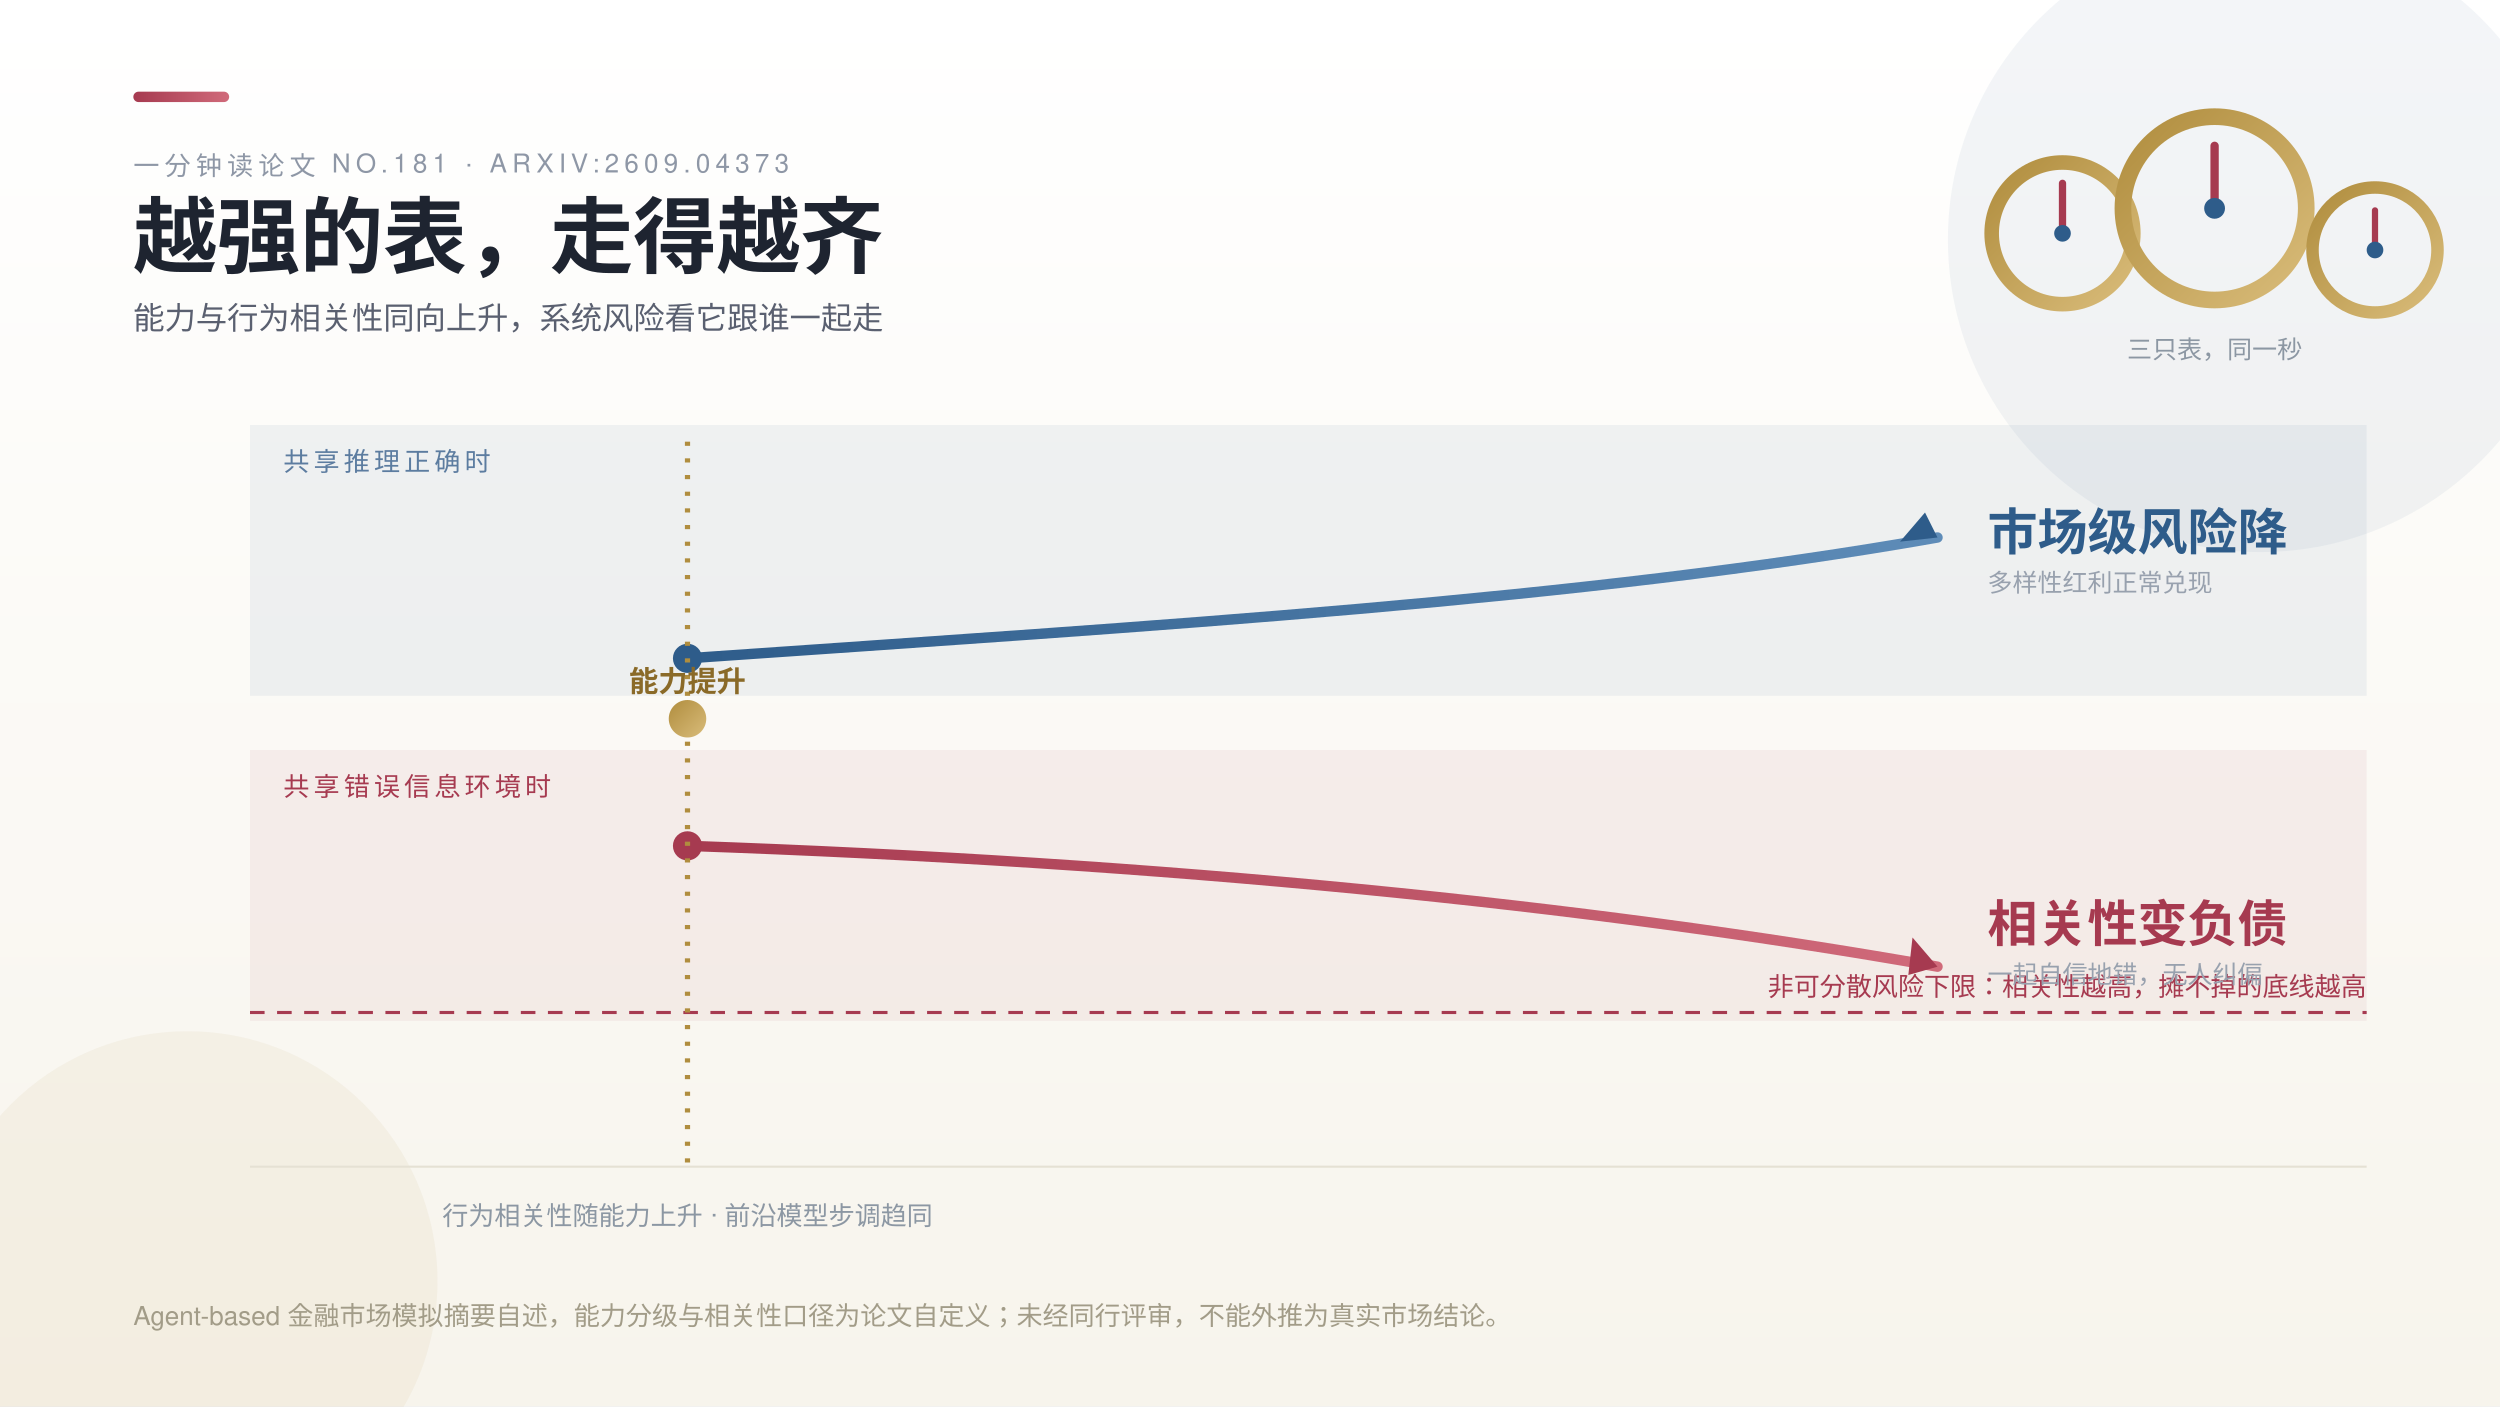
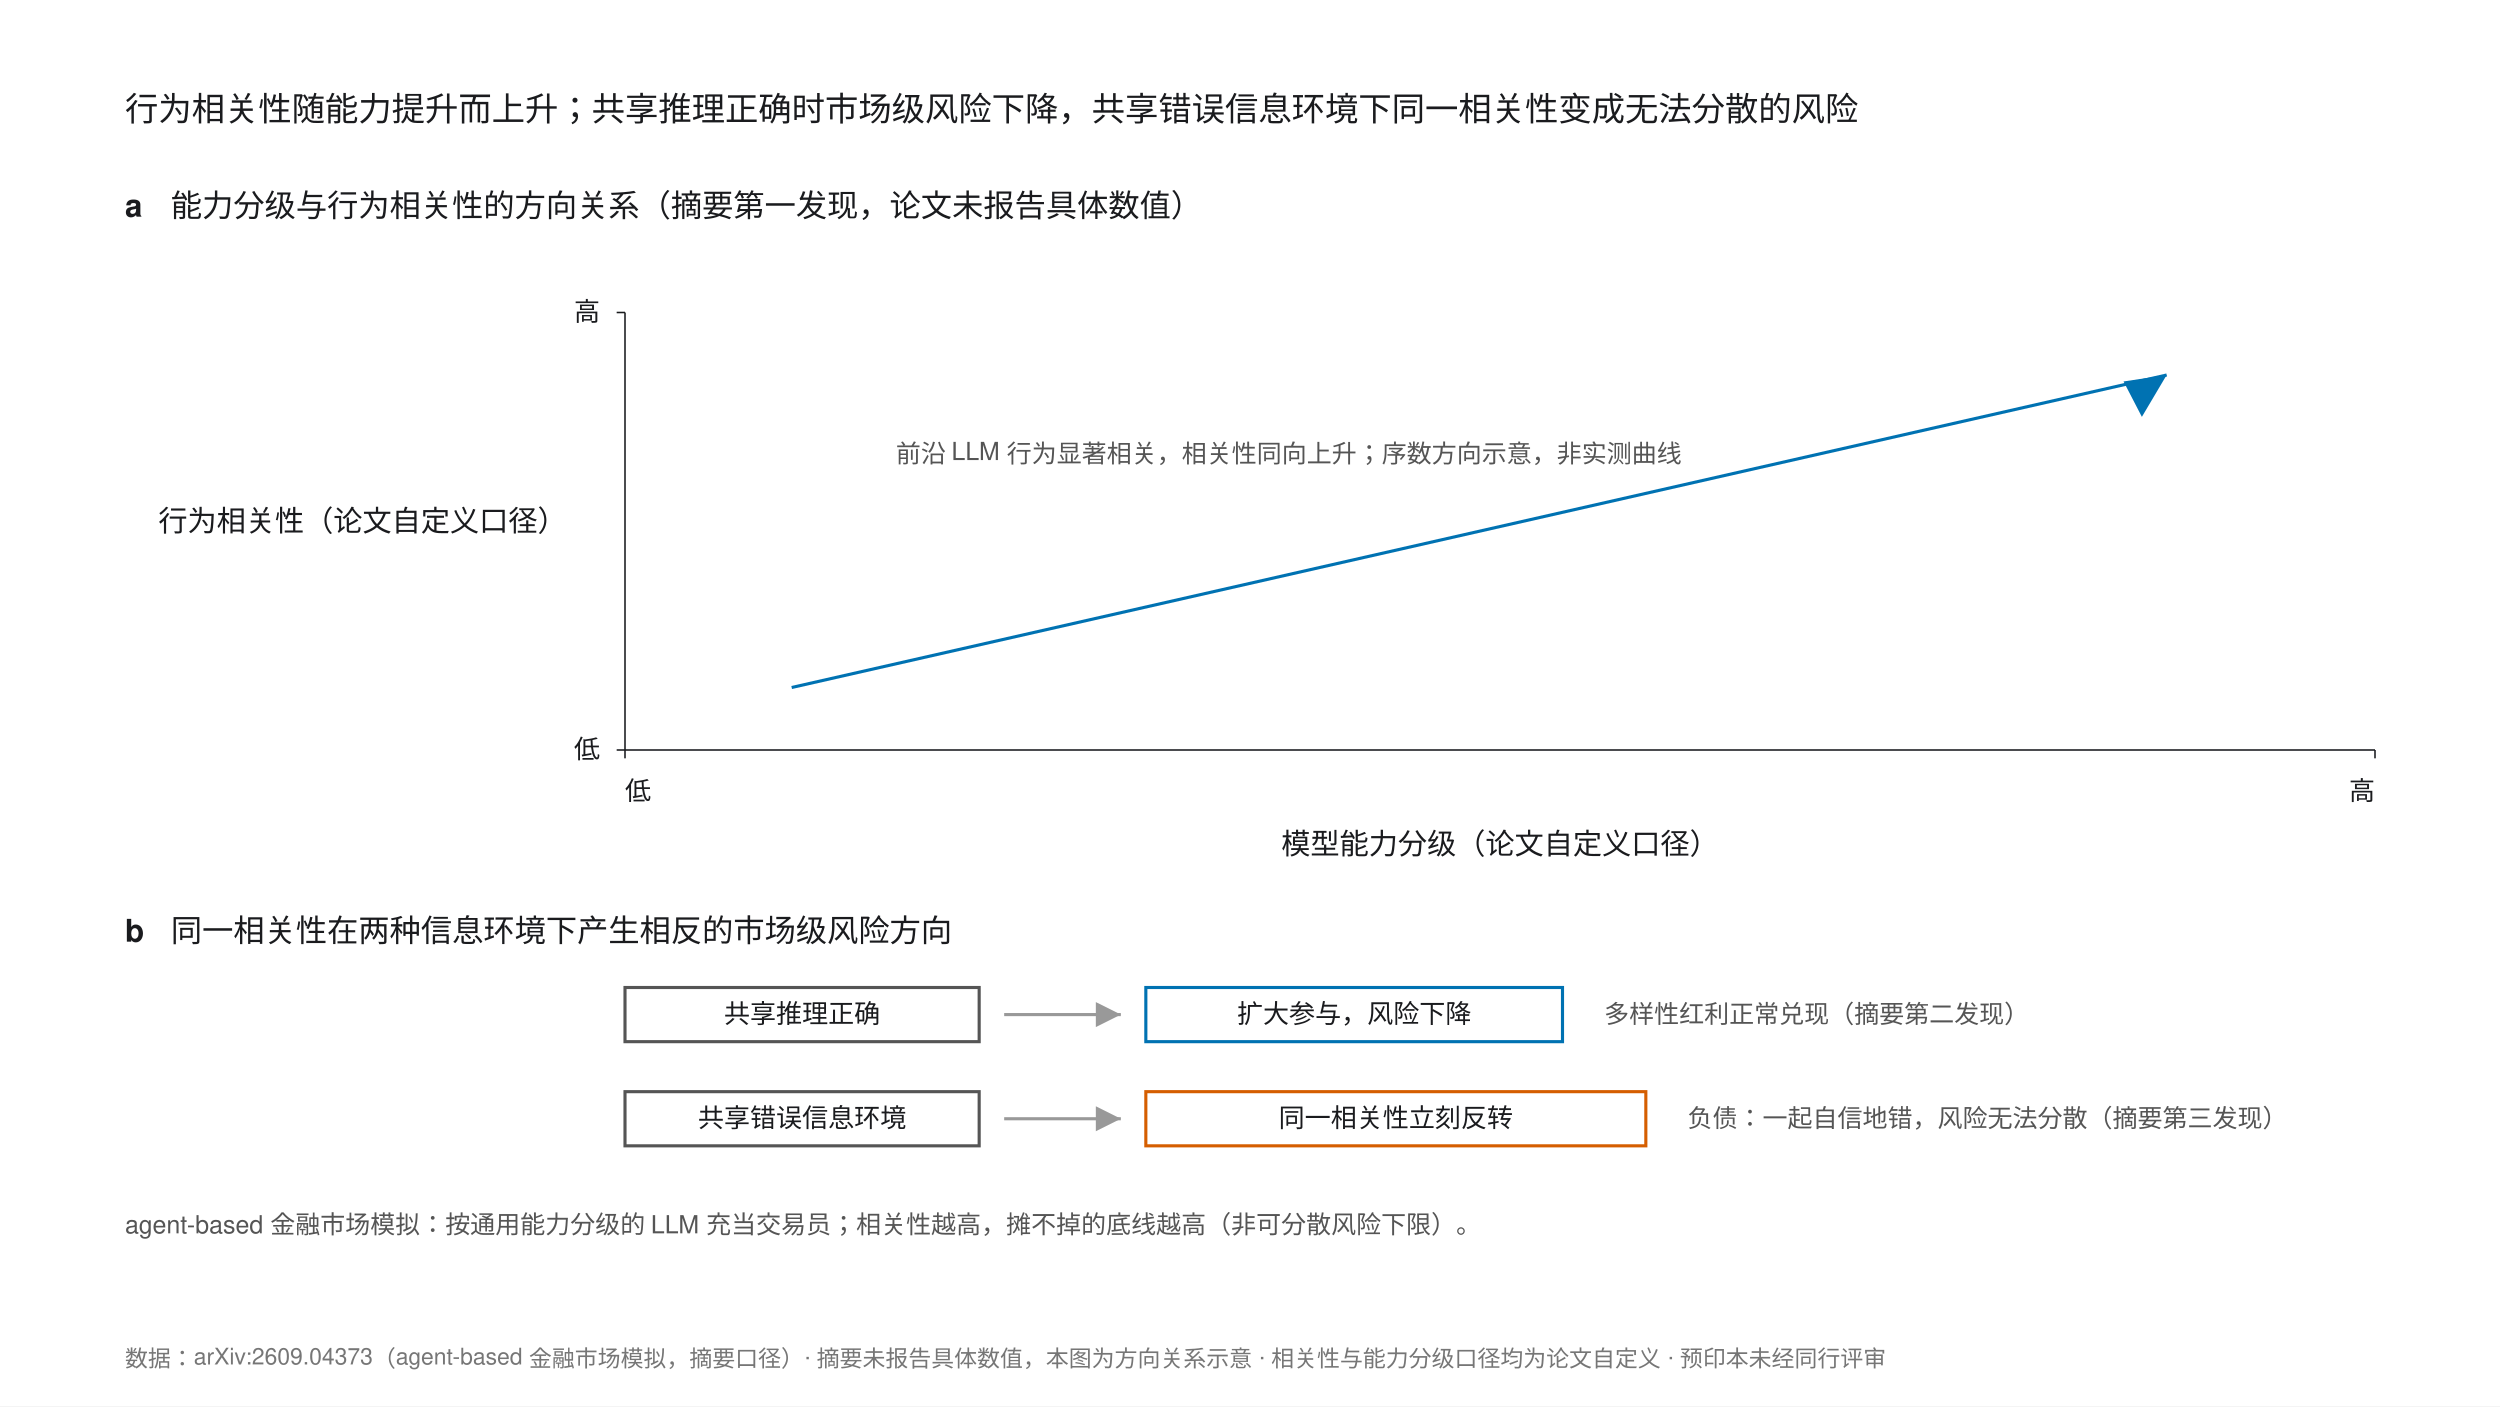
- <svg xmlns="http://www.w3.org/2000/svg" width="1200" height="675" viewBox="0 0 1200 675" font-family="'PingFang SC','Helvetica Neue',Helvetica,'Microsoft YaHei',sans-serif">
-   <defs>
-     <style>
-       .serif { font-family: 'Noto Serif SC','Songti SC','STSong',serif; }
-       .k { font-size: 12.5px; letter-spacing: 2.5px; fill: #8E97A6; }
-       .rl { font-size: 15px; fill: #3F4A5A; }
-       .val { font-size: 24px; font-weight: 700; }
-       .b { font-size: 12px; fill: #98A1AE; }
-     </style>
-     <linearGradient id="bg" x1="0" y1="0" x2="0" y2="1">
-       <stop offset="0" stop-color="#FFFFFF" />
-       <stop offset="1" stop-color="#F7F4EC" />
-     </linearGradient>
-     <linearGradient id="gGear" x1="0" y1="0" x2="1" y2="1">
-       <stop offset="0" stop-color="#B08D3E" />
-       <stop offset="1" stop-color="#D9BC7A" />
-     </linearGradient>
-     <linearGradient id="gBlue" x1="0" y1="0" x2="1" y2="0">
-       <stop offset="0" stop-color="#2E5C8A" />
-       <stop offset="1" stop-color="#5E8CB8" />
-     </linearGradient>
-     <linearGradient id="gWine" x1="0" y1="0" x2="1" y2="0">
-       <stop offset="0" stop-color="#A63A50" />
-       <stop offset="1" stop-color="#D06A7A" />
-     </linearGradient>
-   </defs>
-   <rect width="1200" height="675" fill="url(#bg)" />
-   <circle cx="1085" cy="115" r="150" fill="#2E5C8A" opacity="0.06" />
-   <circle cx="90" cy="615" r="120" fill="#B08D3E" opacity="0.07" />
-   <rect x="64" y="44" width="46" height="5" rx="2.5" fill="url(#gWine)" />
-   <text class="k" x="64" y="84">一分钟读论文 NO.181 · ARXIV:2609.04373</text>
-   <text class="serif" x="64" y="128" font-size="40" font-weight="700" fill="#1E2430">越强的表，走得越齐</text>
-   <text x="64" y="158" font-size="15" fill="#5A6070">能力与行为相关性同向上升，系统风险看它跟谁一起走</text>
-   <g>
-     <circle cx="990" cy="112" r="34" fill="none" stroke="url(#gGear)" stroke-width="7" />
-     <line x1="990" y1="112" x2="990" y2="88" stroke="#A63A50" stroke-width="3.5" stroke-linecap="round" />
-     <circle cx="990" cy="112" r="4" fill="#2E5C8A" />
-     <circle cx="1063" cy="100" r="44" fill="none" stroke="url(#gGear)" stroke-width="8" />
-     <line x1="1063" y1="100" x2="1063" y2="70" stroke="#A63A50" stroke-width="4" stroke-linecap="round" />
-     <circle cx="1063" cy="100" r="5" fill="#2E5C8A" />
-     <circle cx="1140" cy="120" r="30" fill="none" stroke="url(#gGear)" stroke-width="6" />
-     <line x1="1140" y1="120" x2="1140" y2="101" stroke="#A63A50" stroke-width="3" stroke-linecap="round" />
-     <circle cx="1140" cy="120" r="4" fill="#2E5C8A" />
-     <text x="1063" y="172" text-anchor="middle" font-size="12" fill="#8C97A3">三只表，同一秒</text>
+ <svg xmlns="http://www.w3.org/2000/svg" width="1200" height="675" viewBox="0 0 1200 675" font-family="'PingFang SC','Helvetica Neue',Helvetica,Arial,sans-serif">
+   <rect width="1200" height="675" fill="#FFFFFF" />
+   <text x="60" y="58" font-size="16" fill="#1A1B1E">行为相关性随能力提升而上升；共享推理正确时市场级风险下降，共享错误信息环境下同一相关性变成无法分散的风险</text>
+   <text x="60" y="104" font-size="15" font-weight="bold" fill="#1A1B1E">a</text>
+   <text x="82" y="104" font-size="15" fill="#1A1B1E">能力分级与行为相关性的方向关系（摘要第一发现，论文未报告具体数值）</text>
+   <line x1="300" y1="360" x2="1140" y2="360" stroke="#1A1B1E" stroke-width="0.75" />
+   <line x1="300" y1="150" x2="300" y2="360" stroke="#1A1B1E" stroke-width="0.75" />
+   <g stroke="#1A1B1E" stroke-width="0.75">
+     <line x1="300" y1="360" x2="300" y2="364" />
+     <line x1="1140" y1="360" x2="1140" y2="364" />
+     <line x1="300" y1="360" x2="296" y2="360" />
+     <line x1="300" y1="150" x2="296" y2="150" />
  </g>
-   <g>
-     <line x1="120" y1="560" x2="1136" y2="560" stroke="#E5E1D4" stroke-width="1" />
-     <line x1="120" y1="486" x2="1136" y2="486" stroke="#A63A50" stroke-width="1.5" stroke-dasharray="7 6" />
-     <text x="1136" y="478" text-anchor="end" font-size="12.5" fill="#A63A50">非可分散风险下限：相关性越高，摊不掉的底线越高</text>
-     <rect x="120" y="204" width="1016" height="130" fill="#2E5C8A" opacity="0.07" />
-     <text x="136" y="226" font-size="12.5" letter-spacing="2" fill="#5C7CA0">共享推理正确时</text>
-     <path d="M 330 316 C 560 300 760 288 930 258" fill="none" stroke="url(#gBlue)" stroke-width="5" stroke-linecap="round" />
-     <path d="M 930 258 l -18 2 l 12 -14 z" fill="#2E5C8A" />
-     <circle cx="330" cy="316" r="7" fill="#2E5C8A" />
-     <text x="954" y="264" class="val" fill="#2E5C8A">市场级风险降</text>
-     <text x="954" y="284" class="b">多样性红利正常兑现</text>
-     <rect x="120" y="360" width="1016" height="130" fill="#A63A50" opacity="0.07" />
-     <text x="136" y="382" font-size="12.5" letter-spacing="2" fill="#A63A50">共享错误信息环境时</text>
-     <path d="M 330 406 C 560 414 760 434 930 464" fill="none" stroke="url(#gWine)" stroke-width="5" stroke-linecap="round" />
-     <path d="M 930 464 l -12 -14 l -2 18 z" fill="#A63A50" />
-     <circle cx="330" cy="406" r="7" fill="#A63A50" />
-     <text x="954" y="452" class="val" fill="#A63A50">相关性变负债</text>
-     <text x="954" y="472" class="b">一起自信地错，无人纠偏</text>
-     <line x1="330" y1="212" x2="330" y2="560" stroke="#B08D3E" stroke-width="2.5" stroke-dasharray="2 6" />
-     <circle cx="330" cy="345" r="9" fill="url(#gGear)" />
-     <text x="330" y="332" text-anchor="middle" font-size="14" font-weight="700" fill="#8A6A28">能力提升</text>
-     <text x="330" y="588" text-anchor="middle" font-size="12.5" fill="#8C97A3">行为相关性随能力上升 · 前沿模型步调趋同</text>
+   <g font-size="12.5" fill="#1A1B1E">
+     <text x="300" y="384" text-anchor="start">低</text>
+     <text x="1140" y="384" text-anchor="end">高</text>
+     <text x="288" y="364" text-anchor="end">低</text>
+     <text x="288" y="154" text-anchor="end">高</text>
  </g>
-   <text x="64" y="636" font-size="12.5" fill="#A29C88">Agent-based 金融市场模拟摘要自述，能力分级与相关性口径为论文自定义；未经同行评审，不能外推为真实市场结论。</text>
+   <text x="720" y="410" font-size="14" fill="#1A1B1E" text-anchor="middle">模型能力分级（论文自定义口径）</text>
+   <text x="76" y="255" font-size="14" fill="#1A1B1E">行为相关性（论文自定义口径）</text>
+   <line x1="380" y1="330" x2="1040" y2="180" stroke="#0072B2" stroke-width="1.5" />
+   <polygon points="1040,180 1019.3,183.1 1028.1,200.1" fill="#0072B2" />
+   <text x="430" y="222" font-size="12" fill="#555">前沿 LLM 行为显著相关，相关性同向上升；序数方向示意，非实测曲线</text>
+   <text x="60" y="452" font-size="15" font-weight="bold" fill="#1A1B1E">b</text>
+   <text x="82" y="452" font-size="15" fill="#1A1B1E">同一相关性在两种信息环境下产生相反的市场级风险方向</text>
+   <rect x="300" y="474" width="170" height="26" fill="none" stroke="#555555" stroke-width="1.5" />
+   <text x="385" y="491" font-size="12.5" fill="#1A1B1E" text-anchor="middle">共享推理正确</text>
+   <line x1="482" y1="487" x2="538" y2="487" stroke="#999999" stroke-width="1.5" />
+   <polygon points="538,487 526,481 526,493" fill="#999999" />
+   <rect x="550" y="474" width="200" height="26" fill="none" stroke="#0072B2" stroke-width="1.5" />
+   <text x="650" y="491" font-size="12.5" fill="#1A1B1E" text-anchor="middle">扩大参与，风险下降</text>
+   <text x="770" y="491" font-size="12" fill="#555">多样性红利正常兑现（摘要第二发现）</text>
+   <rect x="300" y="524" width="170" height="26" fill="none" stroke="#555555" stroke-width="1.5" />
+   <text x="385" y="541" font-size="12.5" fill="#1A1B1E" text-anchor="middle">共享错误信息环境</text>
+   <line x1="482" y1="537" x2="538" y2="537" stroke="#999999" stroke-width="1.5" />
+   <polygon points="538,537 526,531 526,543" fill="#999999" />
+   <rect x="550" y="524" width="240" height="26" fill="none" stroke="#D55E00" stroke-width="1.5" />
+   <text x="670" y="541" font-size="12.5" fill="#1A1B1E" text-anchor="middle">同一相关性立刻反转</text>
+   <text x="810" y="541" font-size="12" fill="#555">负债：一起自信地错，风险无法分散（摘要第三发现）</text>
+   <text x="60" y="592" font-size="12" fill="#555">agent-based 金融市场模拟：按通用能力分级的 LLM 充当交易员；相关性越高，摊不掉的底线越高（非可分散风险下限）。</text>
+   <text x="60" y="656" font-size="11" fill="#767676">数据：arXiv:2609.04373（agent-based 金融市场模拟，摘要口径）· 摘要未报告具体数值，本图为方向关系示意 · 相关性与能力分级口径均为论文自定义 · 预印本未经同行评审</text>
</svg>
